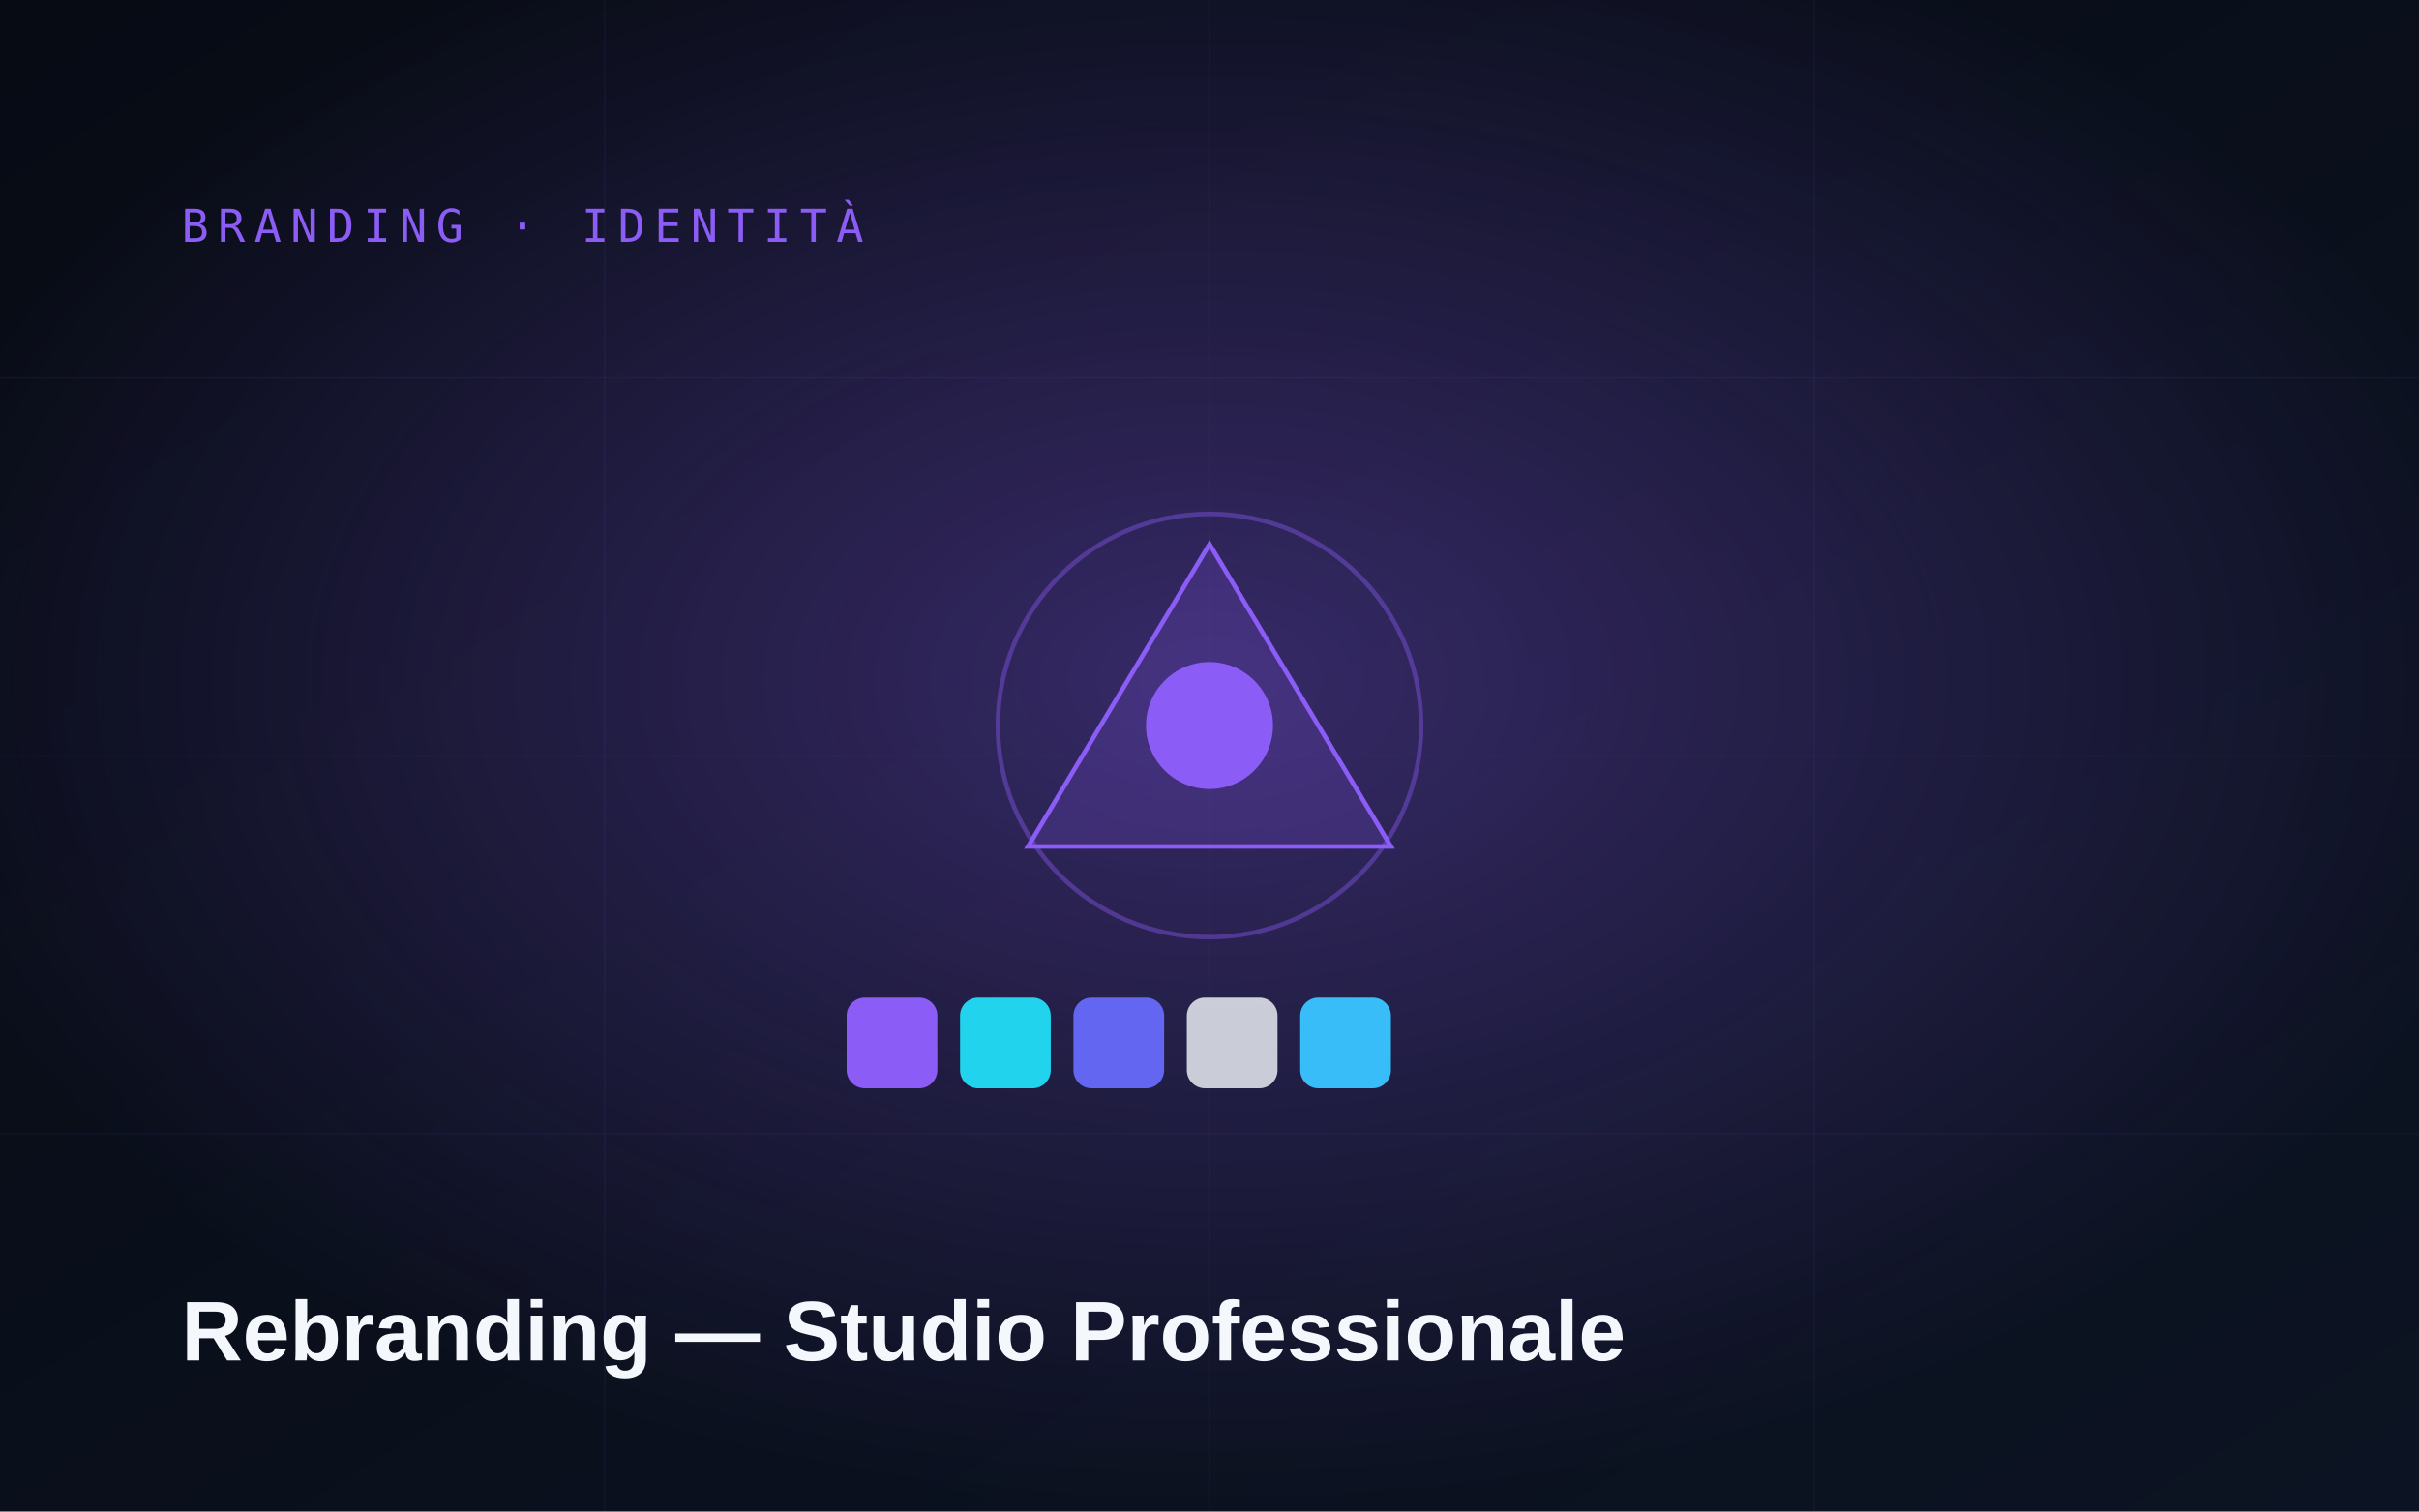
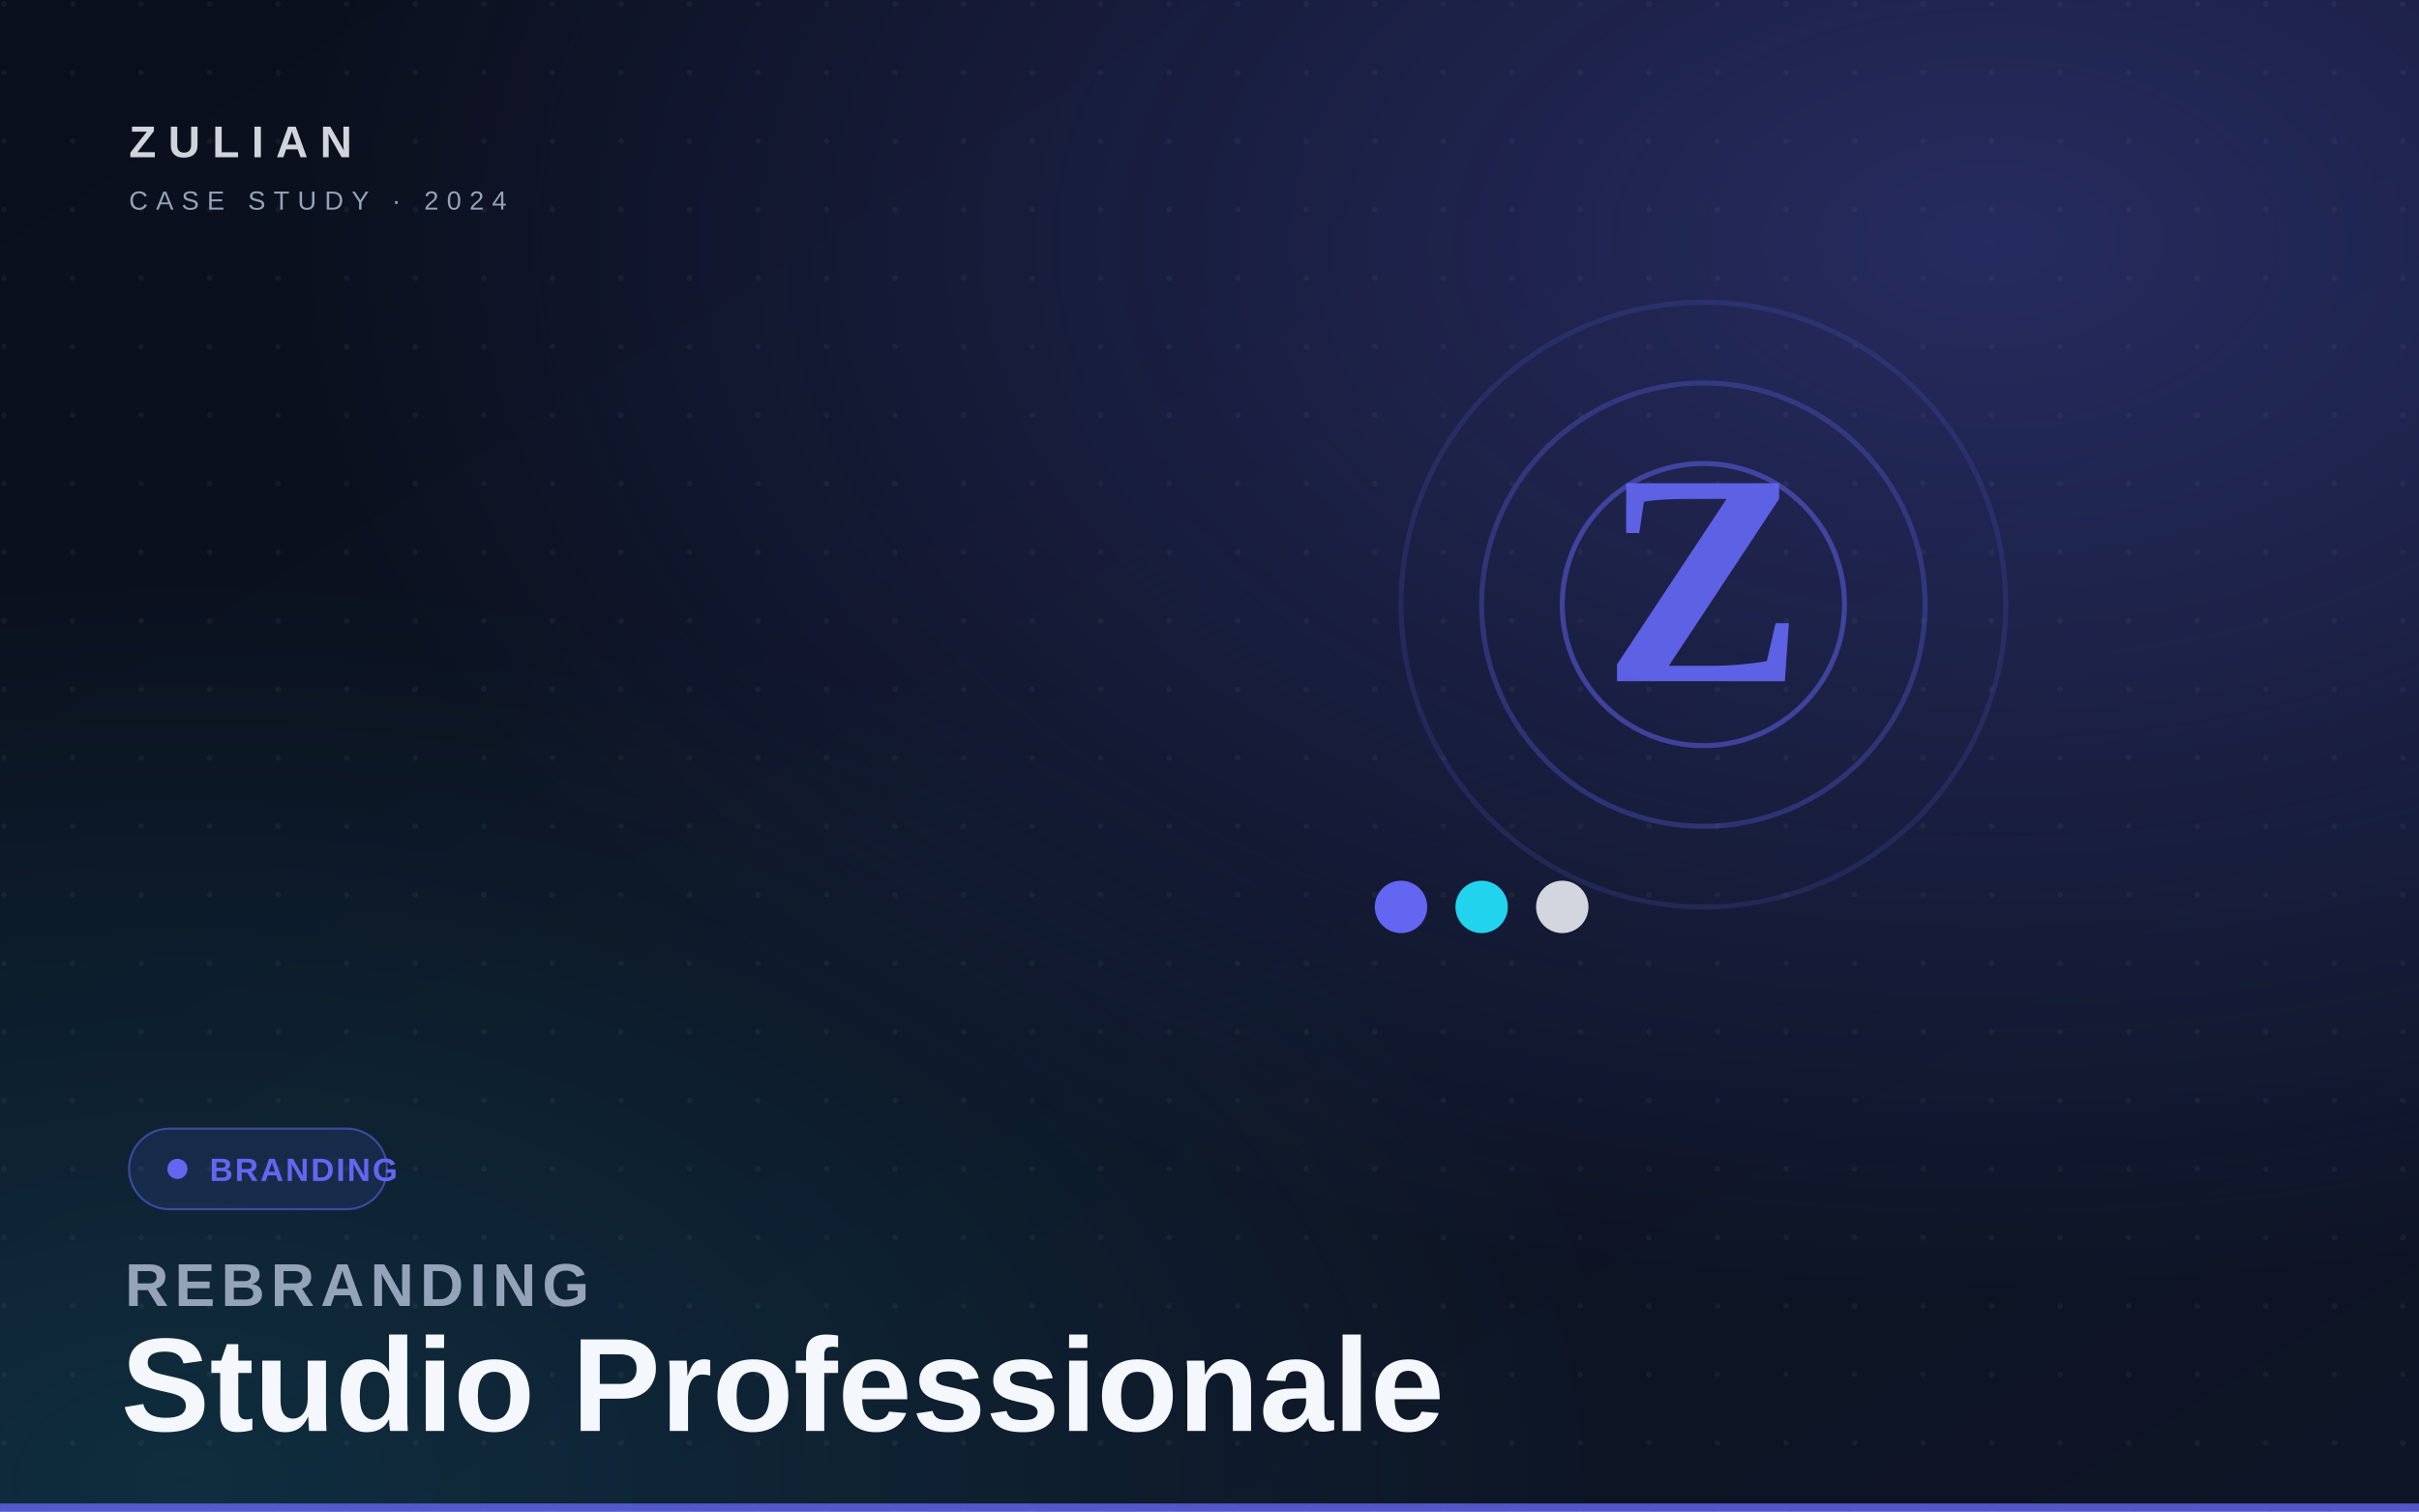
- <svg xmlns="http://www.w3.org/2000/svg" viewBox="0 0 1600 1000" width="1600" height="1000">
+ <svg xmlns="http://www.w3.org/2000/svg" viewBox="0 0 1200 750" width="1200" height="750" role="img" aria-label="REBRANDING Studio Professionale">
  <defs>
    <linearGradient id="bg" x1="0" y1="0" x2="1" y2="1">
-       <stop offset="0" stop-color="#070b14" />
-       <stop offset="1" stop-color="#0c1322" />
+       <stop offset="0" stop-color="#0a0f1c" />
+       <stop offset="1" stop-color="#0e1526" />
    </linearGradient>
-     <radialGradient id="glow" cx="50%" cy="45%" r="55%">
-       <stop offset="0" stop-color="#8b5cf6" stop-opacity="0.35" />
-       <stop offset="1" stop-color="#8b5cf6" stop-opacity="0" />
+     <radialGradient id="g1" cx="0.82" cy="0.16" r="0.7">
+       <stop offset="0" stop-color="#6366f1" stop-opacity="0.30" />
+       <stop offset="1" stop-color="#6366f1" stop-opacity="0" />
    </radialGradient>
+     <radialGradient id="g2" cx="0.08" cy="0.98" r="0.6">
+       <stop offset="0" stop-color="#22d3ee" stop-opacity="0.14" />
+       <stop offset="1" stop-color="#22d3ee" stop-opacity="0" />
+     </radialGradient>
+     <pattern id="dots" width="34" height="34" patternUnits="userSpaceOnUse">
+       <circle cx="2" cy="2" r="1.4" fill="#ffffff" fill-opacity="0.05" />
+     </pattern>
  </defs>
-   <rect width="1600" height="1000" fill="url(#bg)" />
-   <rect width="1600" height="1000" fill="url(#glow)" />
-   <g stroke="#8b5cf6" stroke-opacity="0.07" stroke-width="1">
-     <line x1="0" y1="250" x2="1600" y2="250" />
-     <line x1="0" y1="500" x2="1600" y2="500" />
-     <line x1="0" y1="750" x2="1600" y2="750" />
-     <line x1="400" y1="0" x2="400" y2="1000" />
-     <line x1="800" y1="0" x2="800" y2="1000" />
-     <line x1="1200" y1="0" x2="1200" y2="1000" />
+   <rect width="1200" height="750" fill="url(#bg)" />
+   <rect width="1200" height="750" fill="url(#dots)" />
+   <rect width="1200" height="750" fill="url(#g1)" />
+   <rect width="1200" height="750" fill="url(#g2)" />
+   <g transform="translate(845,300)" stroke="#6366f1" fill="none" stroke-width="2.5" stroke-linecap="round" stroke-linejoin="round">
+     <circle r="150" opacity="0.16" />
+     <circle r="110" opacity="0.3" />
+     <circle r="70" opacity="0.5" />
+     <text x="0" y="38" text-anchor="middle" font-family="Georgia, 'Times New Roman', serif" font-size="150" font-weight="700" fill="#6366f1" stroke="none" opacity="0.92">Z</text>
+     <circle cx="-150" cy="150" r="13" fill="#6366f1" stroke="none" />
+     <circle cx="-110" cy="150" r="13" fill="#22d3ee" stroke="none" />
+     <circle cx="-70" cy="150" r="13" fill="#f4f7fb" stroke="none" opacity="0.85" />
  </g>
-   <g>
-     <circle cx="800" cy="480" r="140" fill="none" stroke="#8b5cf6" stroke-width="3" stroke-opacity="0.4" />
-     <polygon points="800,360 920,560 680,560" fill="#8b5cf6" fill-opacity="0.18" stroke="#8b5cf6" stroke-width="3" />
-     <circle cx="800" cy="480" r="42" fill="#8b5cf6" />
+   <text x="64" y="78" font-family="Arial, Helvetica, sans-serif" font-size="22" font-weight="700" letter-spacing="6" fill="#f4f7fb" fill-opacity="0.85">ZULIAN</text>
+   <text x="64" y="104" font-family="Arial, Helvetica, sans-serif" font-size="13" letter-spacing="4" fill="#94a3b8">CASE STUDY · 2024</text>
+   <g transform="translate(64,560)">
+     <rect x="0" y="0" width="128" height="40" rx="20" fill="#6366f1" fill-opacity="0.12" stroke="#6366f1" stroke-opacity="0.55" />
+     <circle cx="24" cy="20" r="5" fill="#6366f1" />
+     <text x="40" y="26" font-family="Arial, Helvetica, sans-serif" font-size="16" font-weight="700" letter-spacing="1" fill="#6366f1">BRANDING</text>
  </g>
-   <g>
-     <rect x="560" y="660" width="60" height="60" rx="12" fill="#8b5cf6" />
-     <rect x="635" y="660" width="60" height="60" rx="12" fill="#22d3ee" />
-     <rect x="710" y="660" width="60" height="60" rx="12" fill="#6366f1" />
-     <rect x="785" y="660" width="60" height="60" rx="12" fill="#f4f7fb" fill-opacity="0.8" />
-     <rect x="860" y="660" width="60" height="60" rx="12" fill="#38bdf8" />
-   </g>
-   <text x="120" y="160" font-family="ui-monospace,Menlo,monospace" font-size="30" fill="#8b5cf6" letter-spacing="6">BRANDING · IDENTITÀ</text>
-   <text x="120" y="900" font-family="Arial,sans-serif" font-size="56" font-weight="700" fill="#f4f7fb">Rebranding — Studio Professionale</text>
+   <text x="62" y="648" font-family="Arial, Helvetica, sans-serif" font-size="30" letter-spacing="3" fill="#94a3b8" font-weight="600">REBRANDING</text>
+   <text x="60" y="710" font-family="Arial, Helvetica, sans-serif" font-size="66" font-weight="800" fill="#f4f7fb">Studio Professionale</text>
+   <rect x="0" y="746" width="1200" height="4" fill="#6366f1" fill-opacity="0.8" />
</svg>
